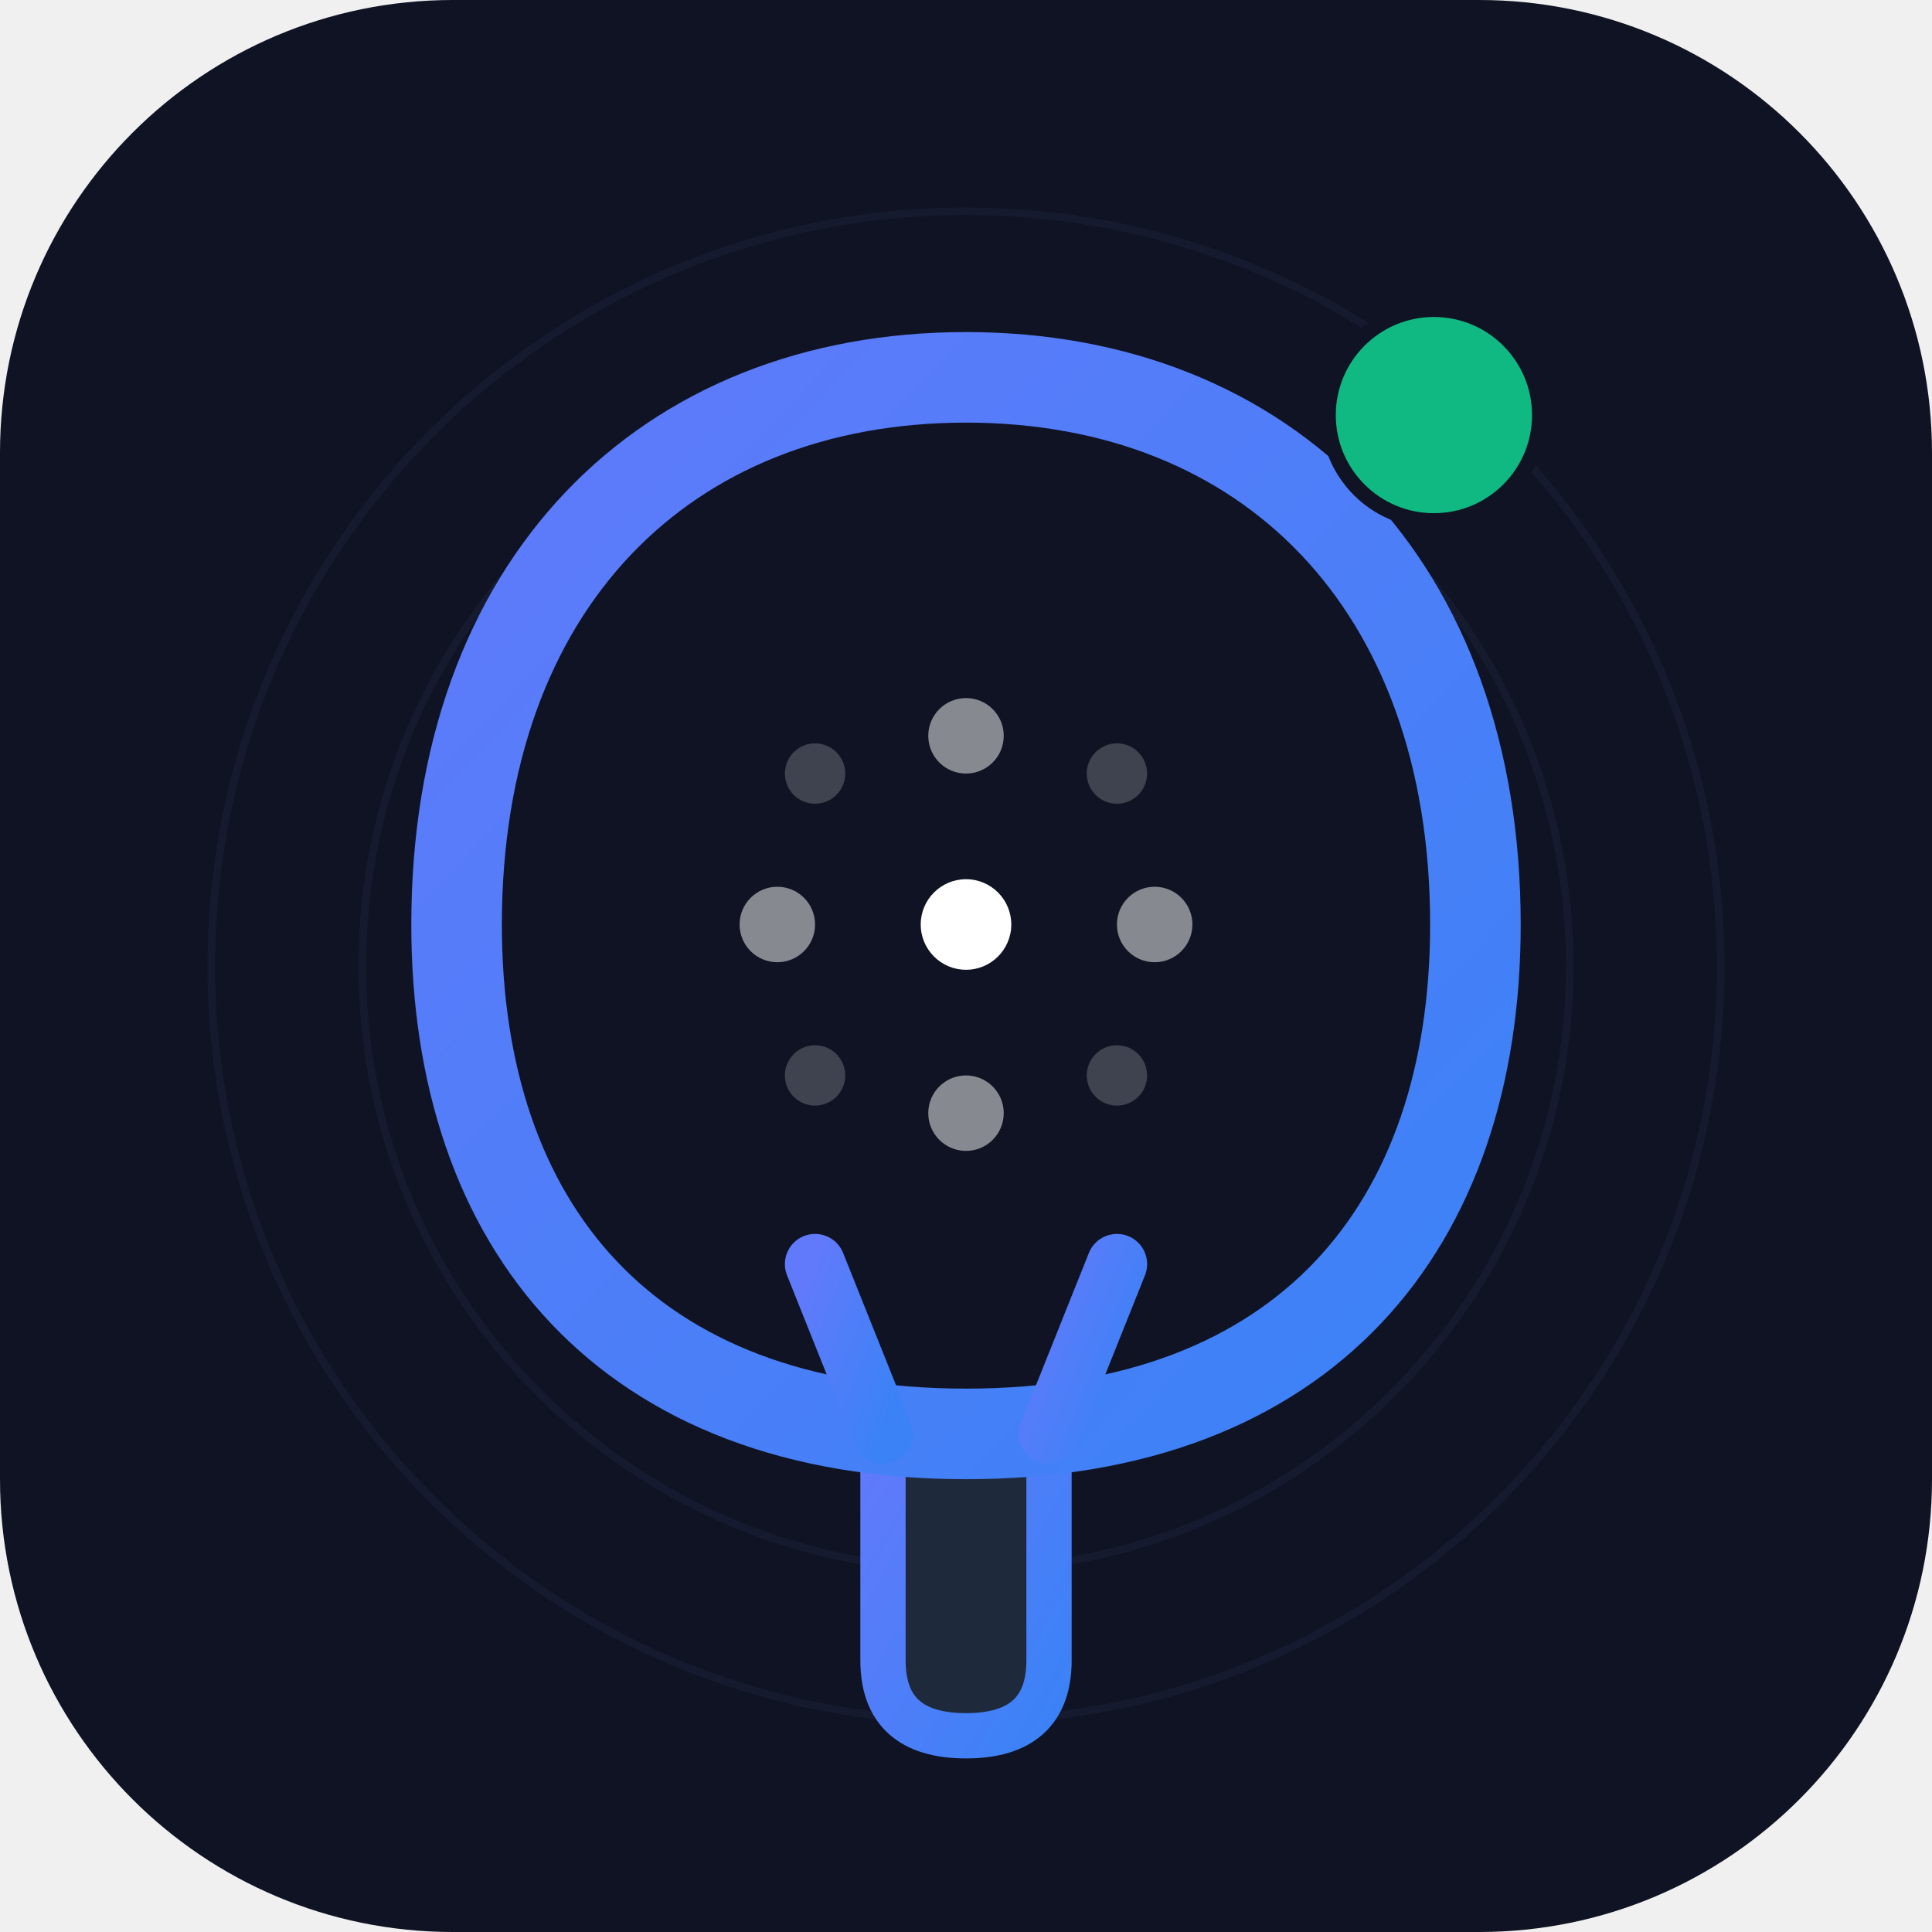
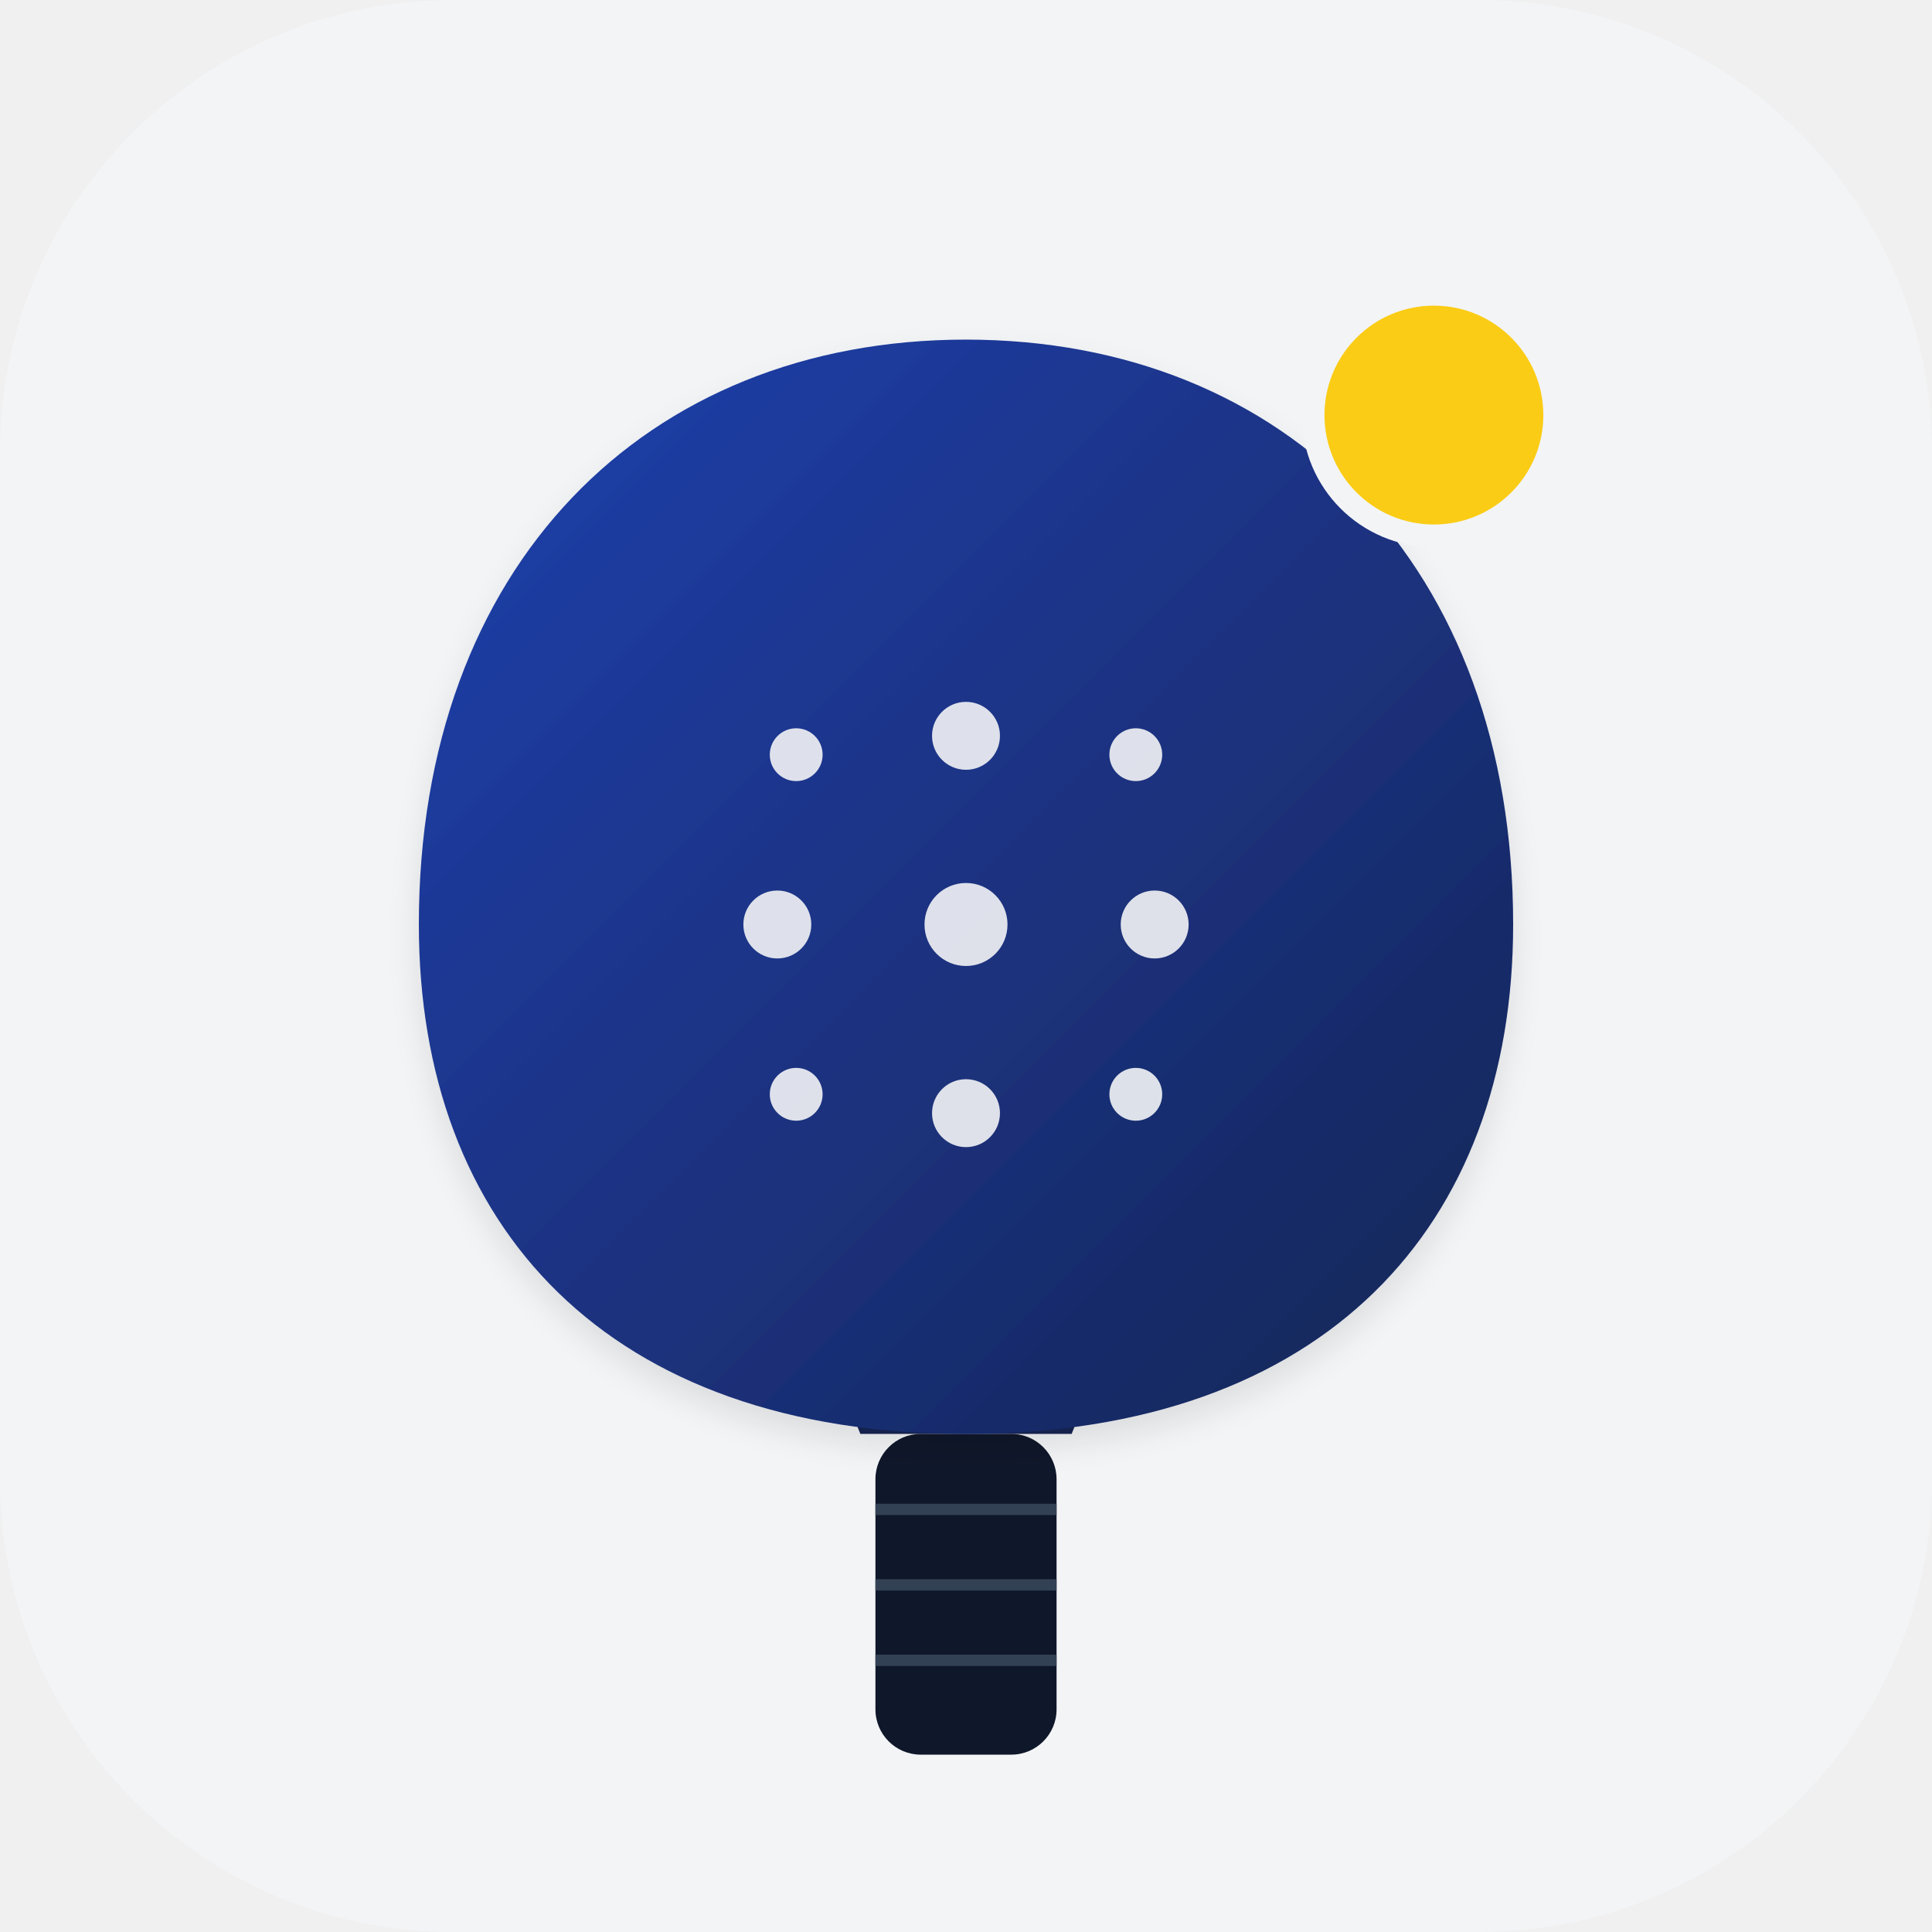
<svg xmlns="http://www.w3.org/2000/svg" viewBox="0 0 512 512">
  <defs>
-     <linearGradient id="primaryGrad" x1="0%" y1="0%" x2="100%" y2="100%">
-       <stop offset="0%" stop-color="#607AFB" />
-       <stop offset="100%" stop-color="#3b82f6" />
+     <linearGradient id="racketGrad" x1="0%" y1="0%" x2="100%" y2="100%">
+       <stop offset="0%" stop-color="#1e40af" />
+       <stop offset="100%" stop-color="#172554" />
    </linearGradient>
+     <filter id="shadow" x="-20%" y="-20%" width="140%" height="140%">
+       <feDropShadow dx="0" dy="4" stdDeviation="4" flood-opacity="0.1" />
+     </filter>
  </defs>
-   <rect width="512" height="512" rx="120" fill="#0f1323" />
-   <circle cx="256" cy="256" r="200" fill="none" stroke="#1c223a" stroke-width="2" opacity="0.5" />
-   <circle cx="256" cy="256" r="160" fill="none" stroke="#1c223a" stroke-width="2" opacity="0.5" />
+   <rect width="512" height="512" rx="120" fill="#f3f4f6" />
  <g transform="translate(256, 245)">
-     <path d="M-22 135 L-22 195 Q-22 215 0 215 Q 22 215 22 195 L 22 135" fill="#1e293b" stroke="url(#primaryGrad)" stroke-width="12" />
-     <line x1="-22" y1="155" x2="22" y2="155" stroke="url(#primaryGrad)" stroke-width="6" />
-     <line x1="-22" y1="175" x2="22" y2="175" stroke="url(#primaryGrad)" stroke-width="6" />
-     <path d="M0 135 C -90 135 -135 80 -135 0 C -135 -90 -80 -145 0 -145 C 80 -145 135 -90 135 0 C 135 80 90 135 0 135 Z" fill="none" stroke="url(#primaryGrad)" stroke-width="24" />
-     <path d="M-22 135 L-40 90" fill="none" stroke="url(#primaryGrad)" stroke-width="16" stroke-linecap="round" />
-     <path d="M22 135 L40 90" fill="none" stroke="url(#primaryGrad)" stroke-width="16" stroke-linecap="round" />
-     <g fill="#fff">
-       <circle cx="0" cy="0" r="12" />
-       <circle cx="50" cy="0" r="10" opacity="0.5" />
-       <circle cx="-50" cy="0" r="10" opacity="0.5" />
-       <circle cx="0" cy="50" r="10" opacity="0.5" />
-       <circle cx="0" cy="-50" r="10" opacity="0.5" />
-       <circle cx="40" cy="40" r="8" opacity="0.2" />
-       <circle cx="-40" cy="-40" r="8" opacity="0.2" />
-       <circle cx="40" cy="-40" r="8" opacity="0.2" />
-       <circle cx="-40" cy="40" r="8" opacity="0.2" />
+     <rect x="-24" y="135" width="48" height="85" rx="12" fill="#0f172a" />
+     <line x1="-24" y1="155" x2="24" y2="155" stroke="#334155" stroke-width="3" />
+     <line x1="-24" y1="175" x2="24" y2="175" stroke="#334155" stroke-width="3" />
+     <line x1="-24" y1="195" x2="24" y2="195" stroke="#334155" stroke-width="3" />
+     <path d="M-28 135 L-50 80 L 50 80 L 28 135 Z" fill="#172554" />
+     <path d="M0 135 C -95 135 -145 80 -145 0 C -145 -95 -85 -155 0 -155 C 85 -155 145 -95 145 0 C 145 80 95 135 0 135 Z" fill="url(#racketGrad)" filter="url(#shadow)" />
+     <g fill="#f3f4f6" opacity="0.9">
+       <circle cx="0" cy="0" r="11" />
+       <circle cx="50" cy="0" r="9" />
+       <circle cx="-50" cy="0" r="9" />
+       <circle cx="0" cy="50" r="9" />
+       <circle cx="0" cy="-50" r="9" />
+       <circle cx="45" cy="45" r="7" />
+       <circle cx="-45" cy="-45" r="7" />
+       <circle cx="45" cy="-45" r="7" />
+       <circle cx="-45" cy="45" r="7" />
    </g>
  </g>
-   <circle cx="380" cy="110" r="28" fill="#10B981" stroke="#0f1323" stroke-width="4" />
+   <circle cx="380" cy="110" r="32" fill="#FACC15" stroke="#f3f4f6" stroke-width="6" />
</svg>
